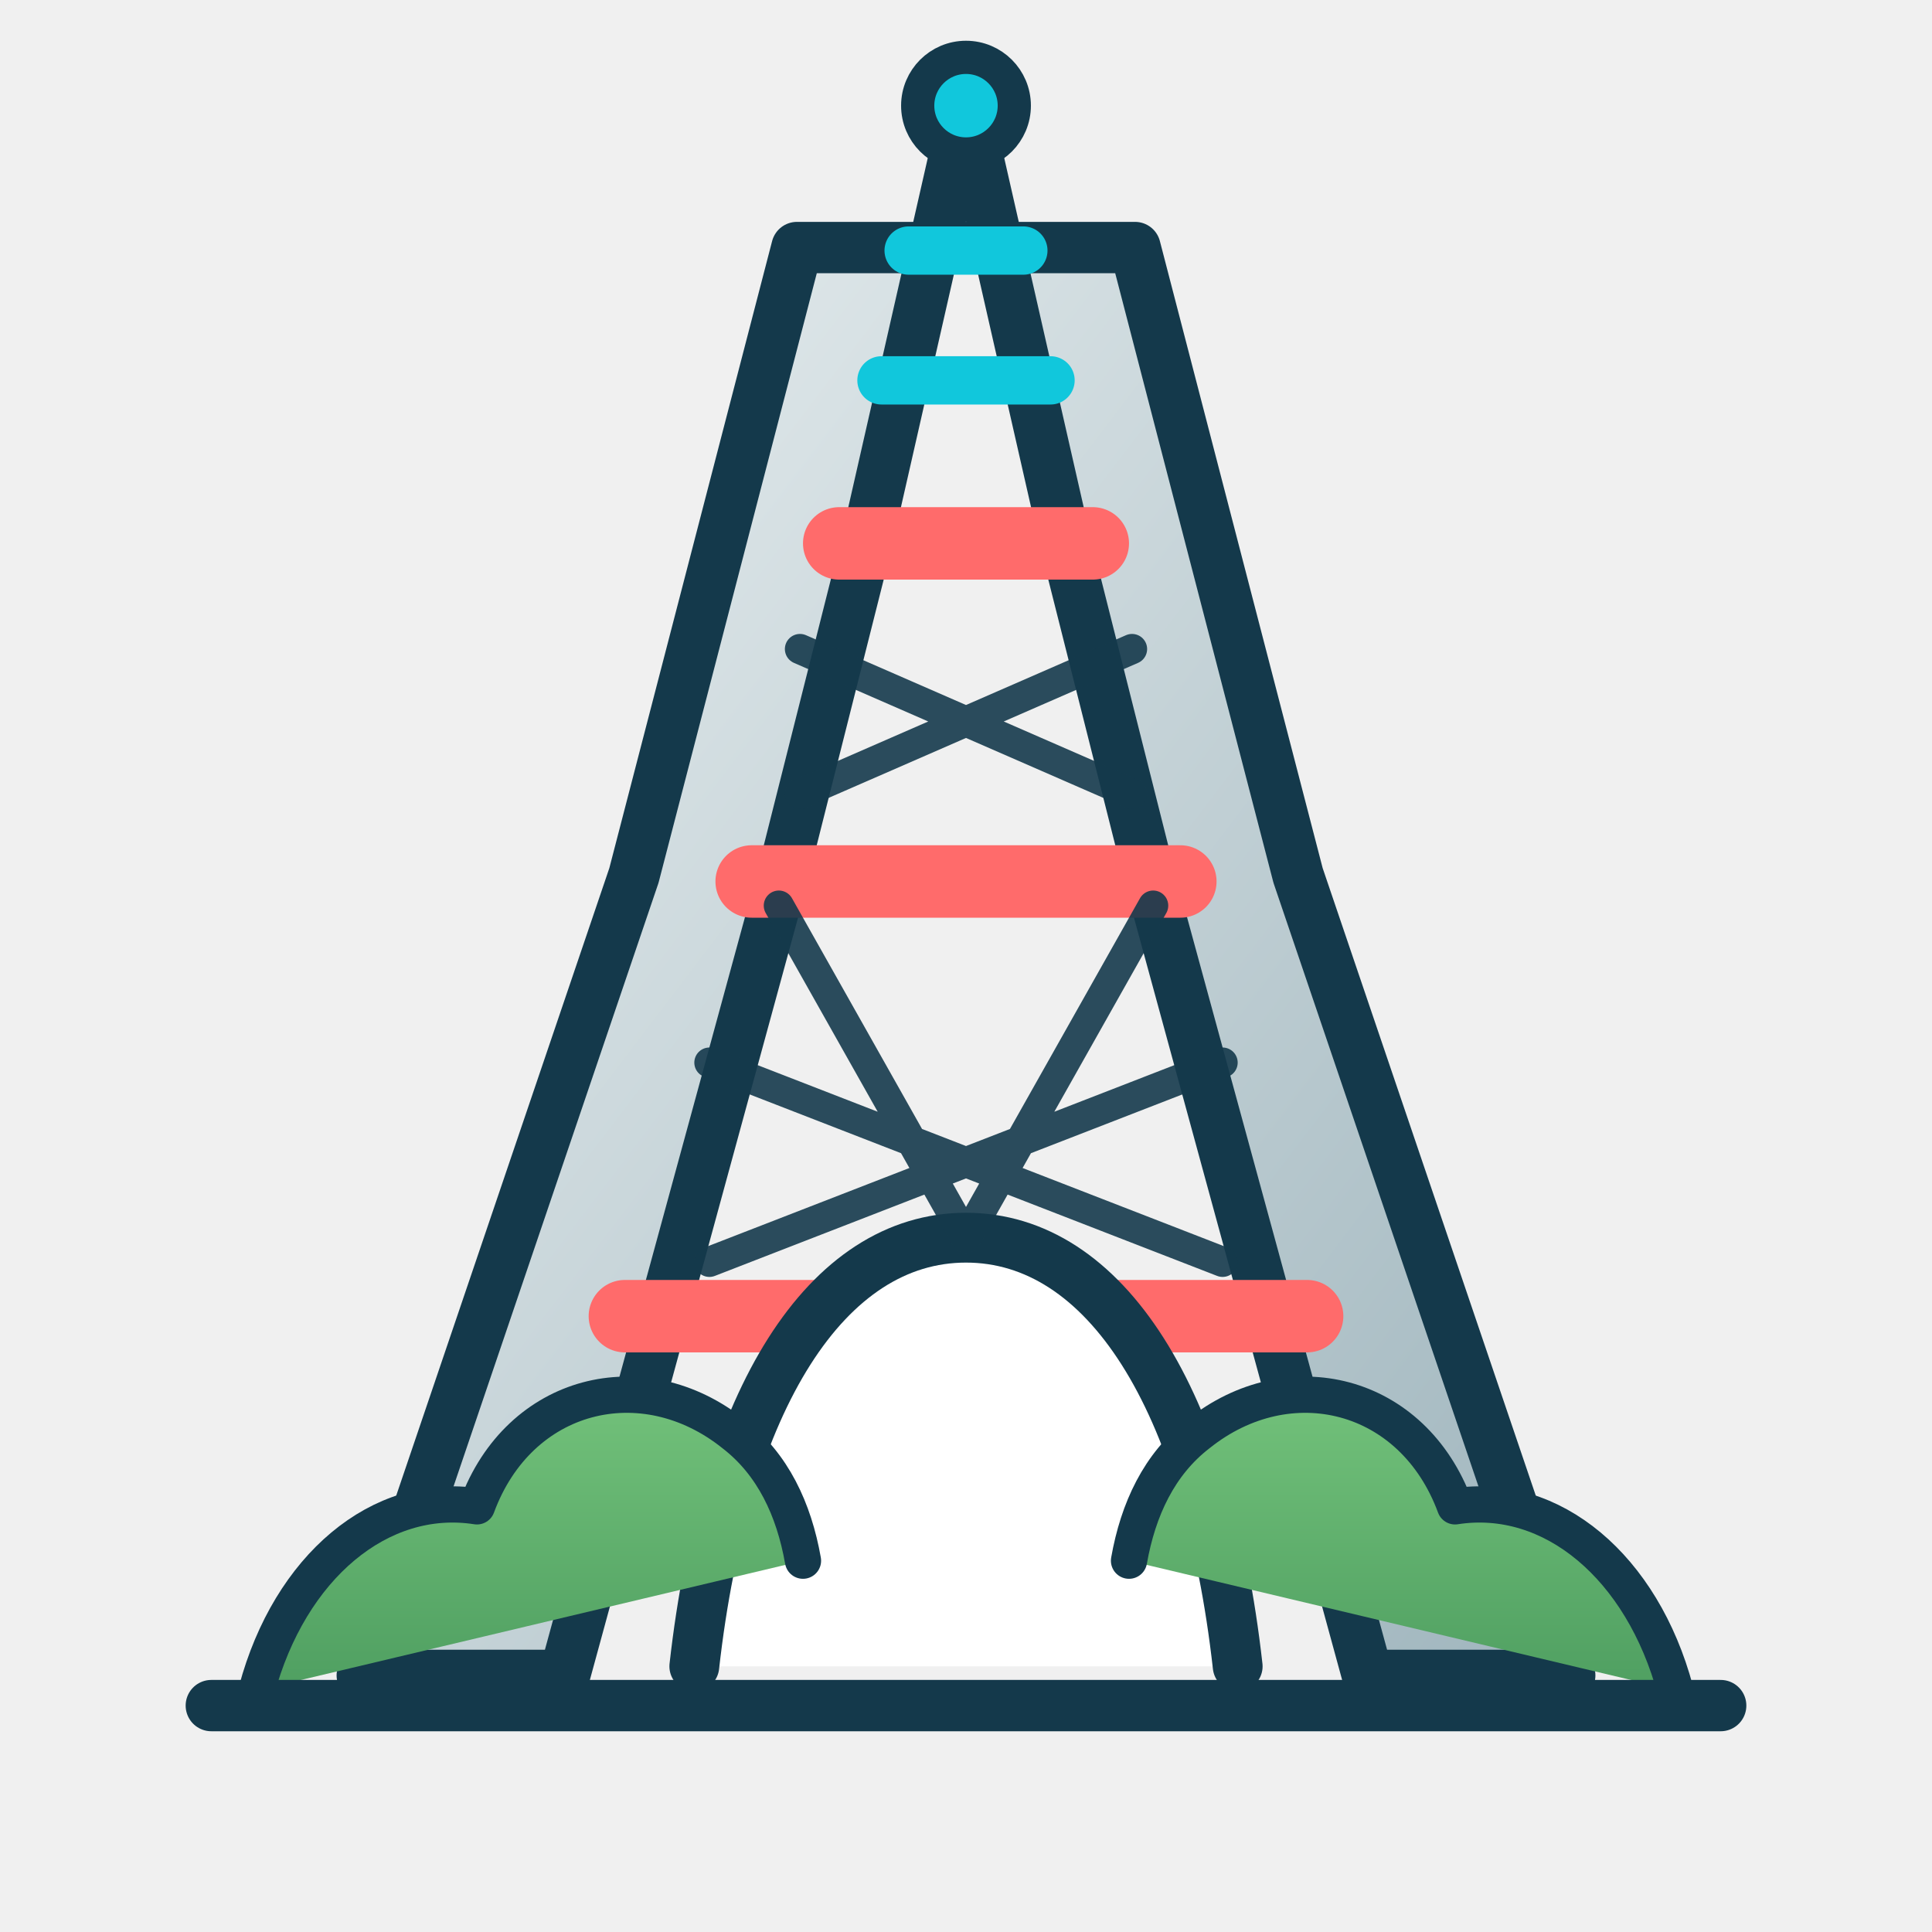
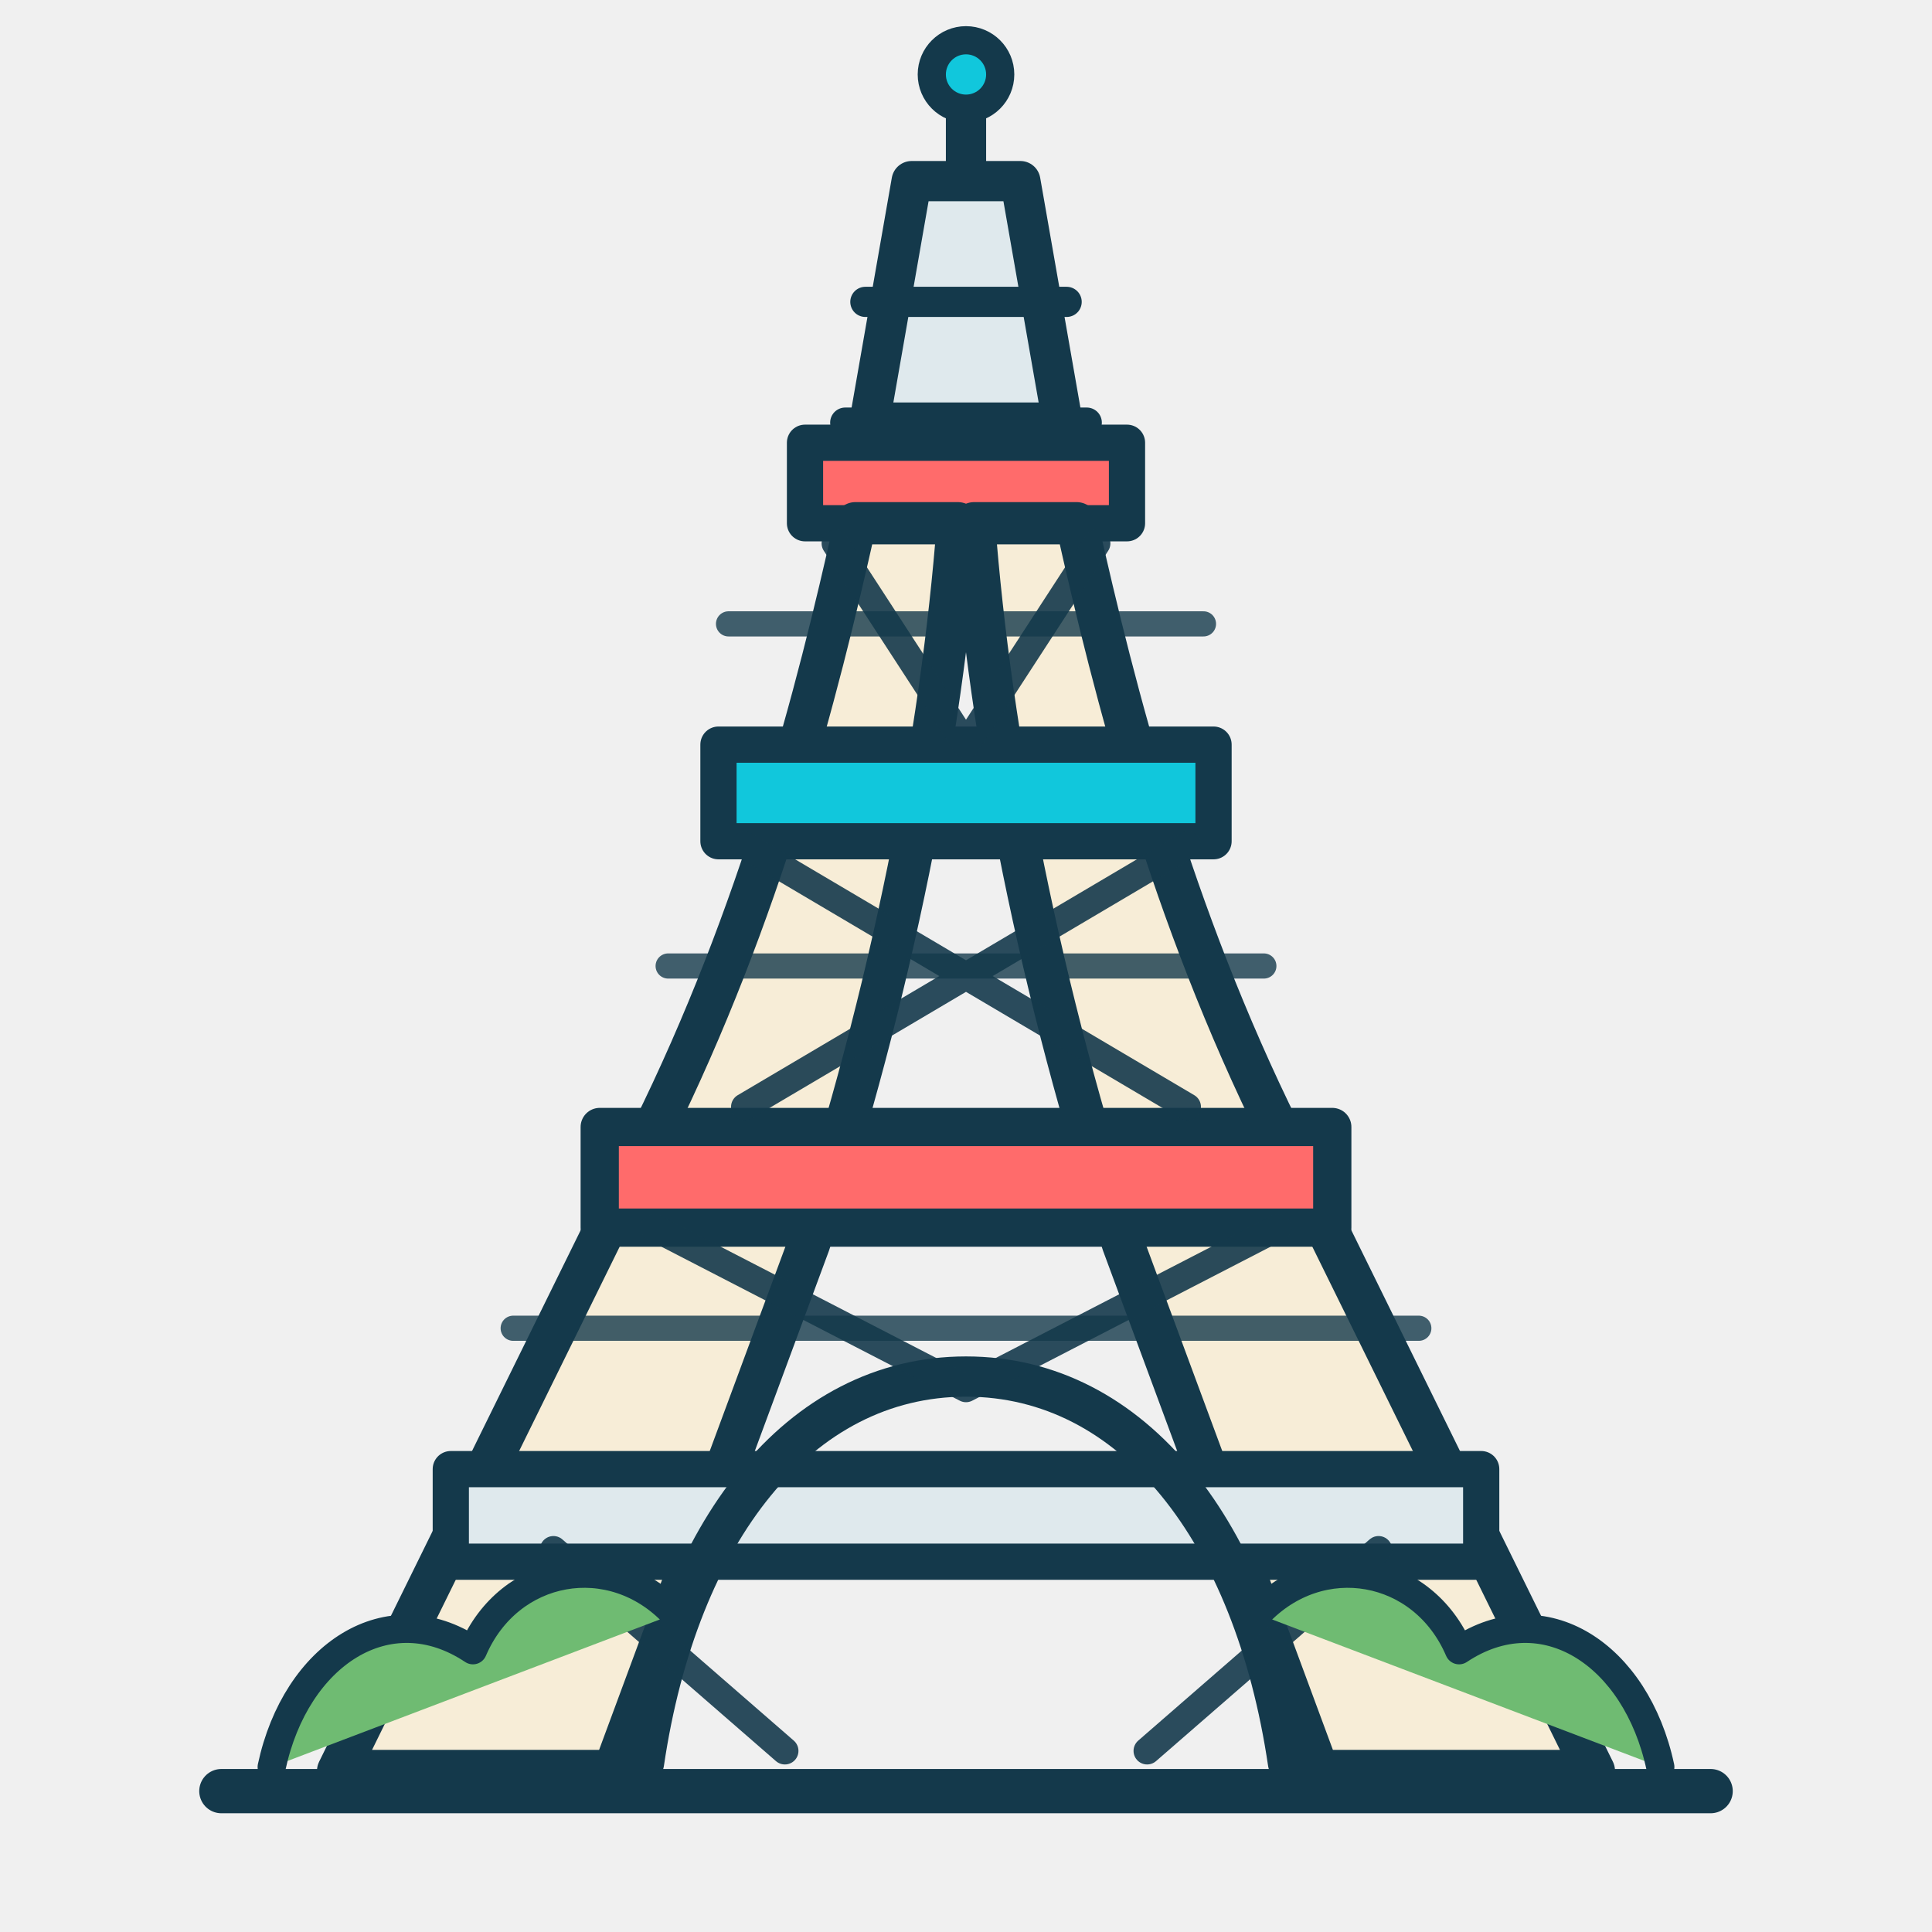
- <svg xmlns="http://www.w3.org/2000/svg" viewBox="0 0 64 64">
-   <defs>
-     <linearGradient id="m" x1="0" y1="0" x2="1" y2="1">
-       <stop stop-color="#eef3f4" />
-       <stop offset="1" stop-color="#9fb5bd" />
-     </linearGradient>
-     <linearGradient id="g" x1="0" y1="0" x2="0" y2="1">
-       <stop stop-color="#72c17a" />
-       <stop offset="1" stop-color="#4f9f61" />
-     </linearGradient>
-   </defs>
+ <svg xmlns="http://www.w3.org/2000/svg" width="256" height="256" viewBox="0 0 96 96" role="img" aria-label="Torre Eiffel">
  <g stroke="#14394b" stroke-linecap="round" stroke-linejoin="round">
-     <path d="M32 3.5 28.7 18 25.8 29.5 18.7 55.5H12l9-26.5 5.4-20.8h11.2L43 29l9 26.5h-6.7l-7.1-26L35.3 18 32 3.5Z" fill="url(#m)" stroke-width="1.7" />
-     <path d="M27.8 18h8.4M24.9 29.2h14.2M20.7 43.6h22.6" fill="none" stroke="#ff6b6b" stroke-width="2.4" />
-     <path d="M23 55.2c1-8.9 4.4-14.2 9-14.2s8 5.3 9 14.2" fill="#fff" stroke-width="1.65" />
-     <path d="M25.8 30 32 41m6.2-11L32 41M23.5 35.2l17 6.6M40.5 35.2l-17 6.6M26.5 21.5l11 4.8M37.5 21.5l-11 4.8" fill="none" stroke-width="1" opacity=".9" />
-     <path d="M30.1 8.3h3.8M29.2 12.6h5.6" fill="none" stroke="#11c7dc" stroke-width="1.6" />
-     <circle cx="32" cy="3.5" r="1.6" fill="#11c7dc" stroke-width="1.1" />
-     <path d="M8.5 56c1.1-4.1 4.1-6.6 7.3-6.1 1.4-3.8 5.5-4.8 8.5-2.4 1.3 1 2 2.5 2.3 4.2M55.5 56c-1.1-4.1-4.1-6.6-7.3-6.1-1.4-3.8-5.5-4.8-8.5-2.4-1.3 1-2 2.5-2.3 4.2" fill="url(#g)" stroke-width="1.2" />
-     <path d="M7 56.5h50" fill="none" stroke-width="1.7" />
+     <path d="M48 4v5" fill="none" stroke-width="2" />
+     <circle cx="48" cy="3.7" r="1.7" fill="#11c7dc" stroke-width="1.4" />
+     <path d="M45.3 9h5.4l2.1 12H43.2z" fill="#dfe9ed" stroke-width="2" />
+     <path d="M43 15h10M42 21h12" fill="none" stroke-width="1.5" />
+     <path d="M40 22h16v4H40z" fill="#ff6b6b" stroke-width="1.8" />
+     <path d="M42.5 26h5.1c-.8 10.6-3.3 23.4-7.4 35.8L30.5 88H16.8l15.6-31.7C37.8 45.4 40.6 34.5 42.5 26Z" fill="#f7edd7" stroke-width="2.1" />
+     <path d="M53.5 26h-5.1c.8 10.6 3.3 23.4 7.4 35.8L65.5 88h13.7L63.6 56.3C58.2 45.4 55.4 34.5 53.5 26Z" fill="#f7edd7" stroke-width="2.1" />
+     <path d="M35.7 37h24.6v4.8H35.7z" fill="#11c7dc" stroke-width="1.8" />
+     <path d="M29.8 56h36.4v5H29.8z" fill="#ff6b6b" stroke-width="1.9" />
+     <path d="M22.4 73h51.2v4.6H22.4z" fill="#dfe9ed" stroke-width="1.8" />
+     <path d="M32 87.6c1.7-11.5 7.7-19.2 16-19.2s14.3 7.7 16 19.2" fill="none" stroke-width="2" />
+     <path d="M41.5 27 48 37m6.5-10L48 37M37 42l22 13M59 42 37 55M32.5 61 48 69m15.5-8L48 69M27.5 77 39 87m29.5-10L57 87" fill="none" stroke-width="1.35" opacity=".9" />
+     <path d="M36.2 31h23.6M33.2 48h29.6M25.5 66h45" fill="none" stroke="#14394b" stroke-width="1.25" opacity=".8" />
+     <path d="M13.5 87.8c1.2-5.6 5.8-8.6 10-5.8 1.8-4.2 6.9-5.1 10-1.8M82.5 87.8c-1.2-5.6-5.8-8.6-10-5.8-1.8-4.2-6.9-5.1-10-1.8" fill="#6fbb72" stroke-width="1.4" />
+     <path d="M11 89h74" fill="none" stroke-width="2.2" />
  </g>
</svg>
